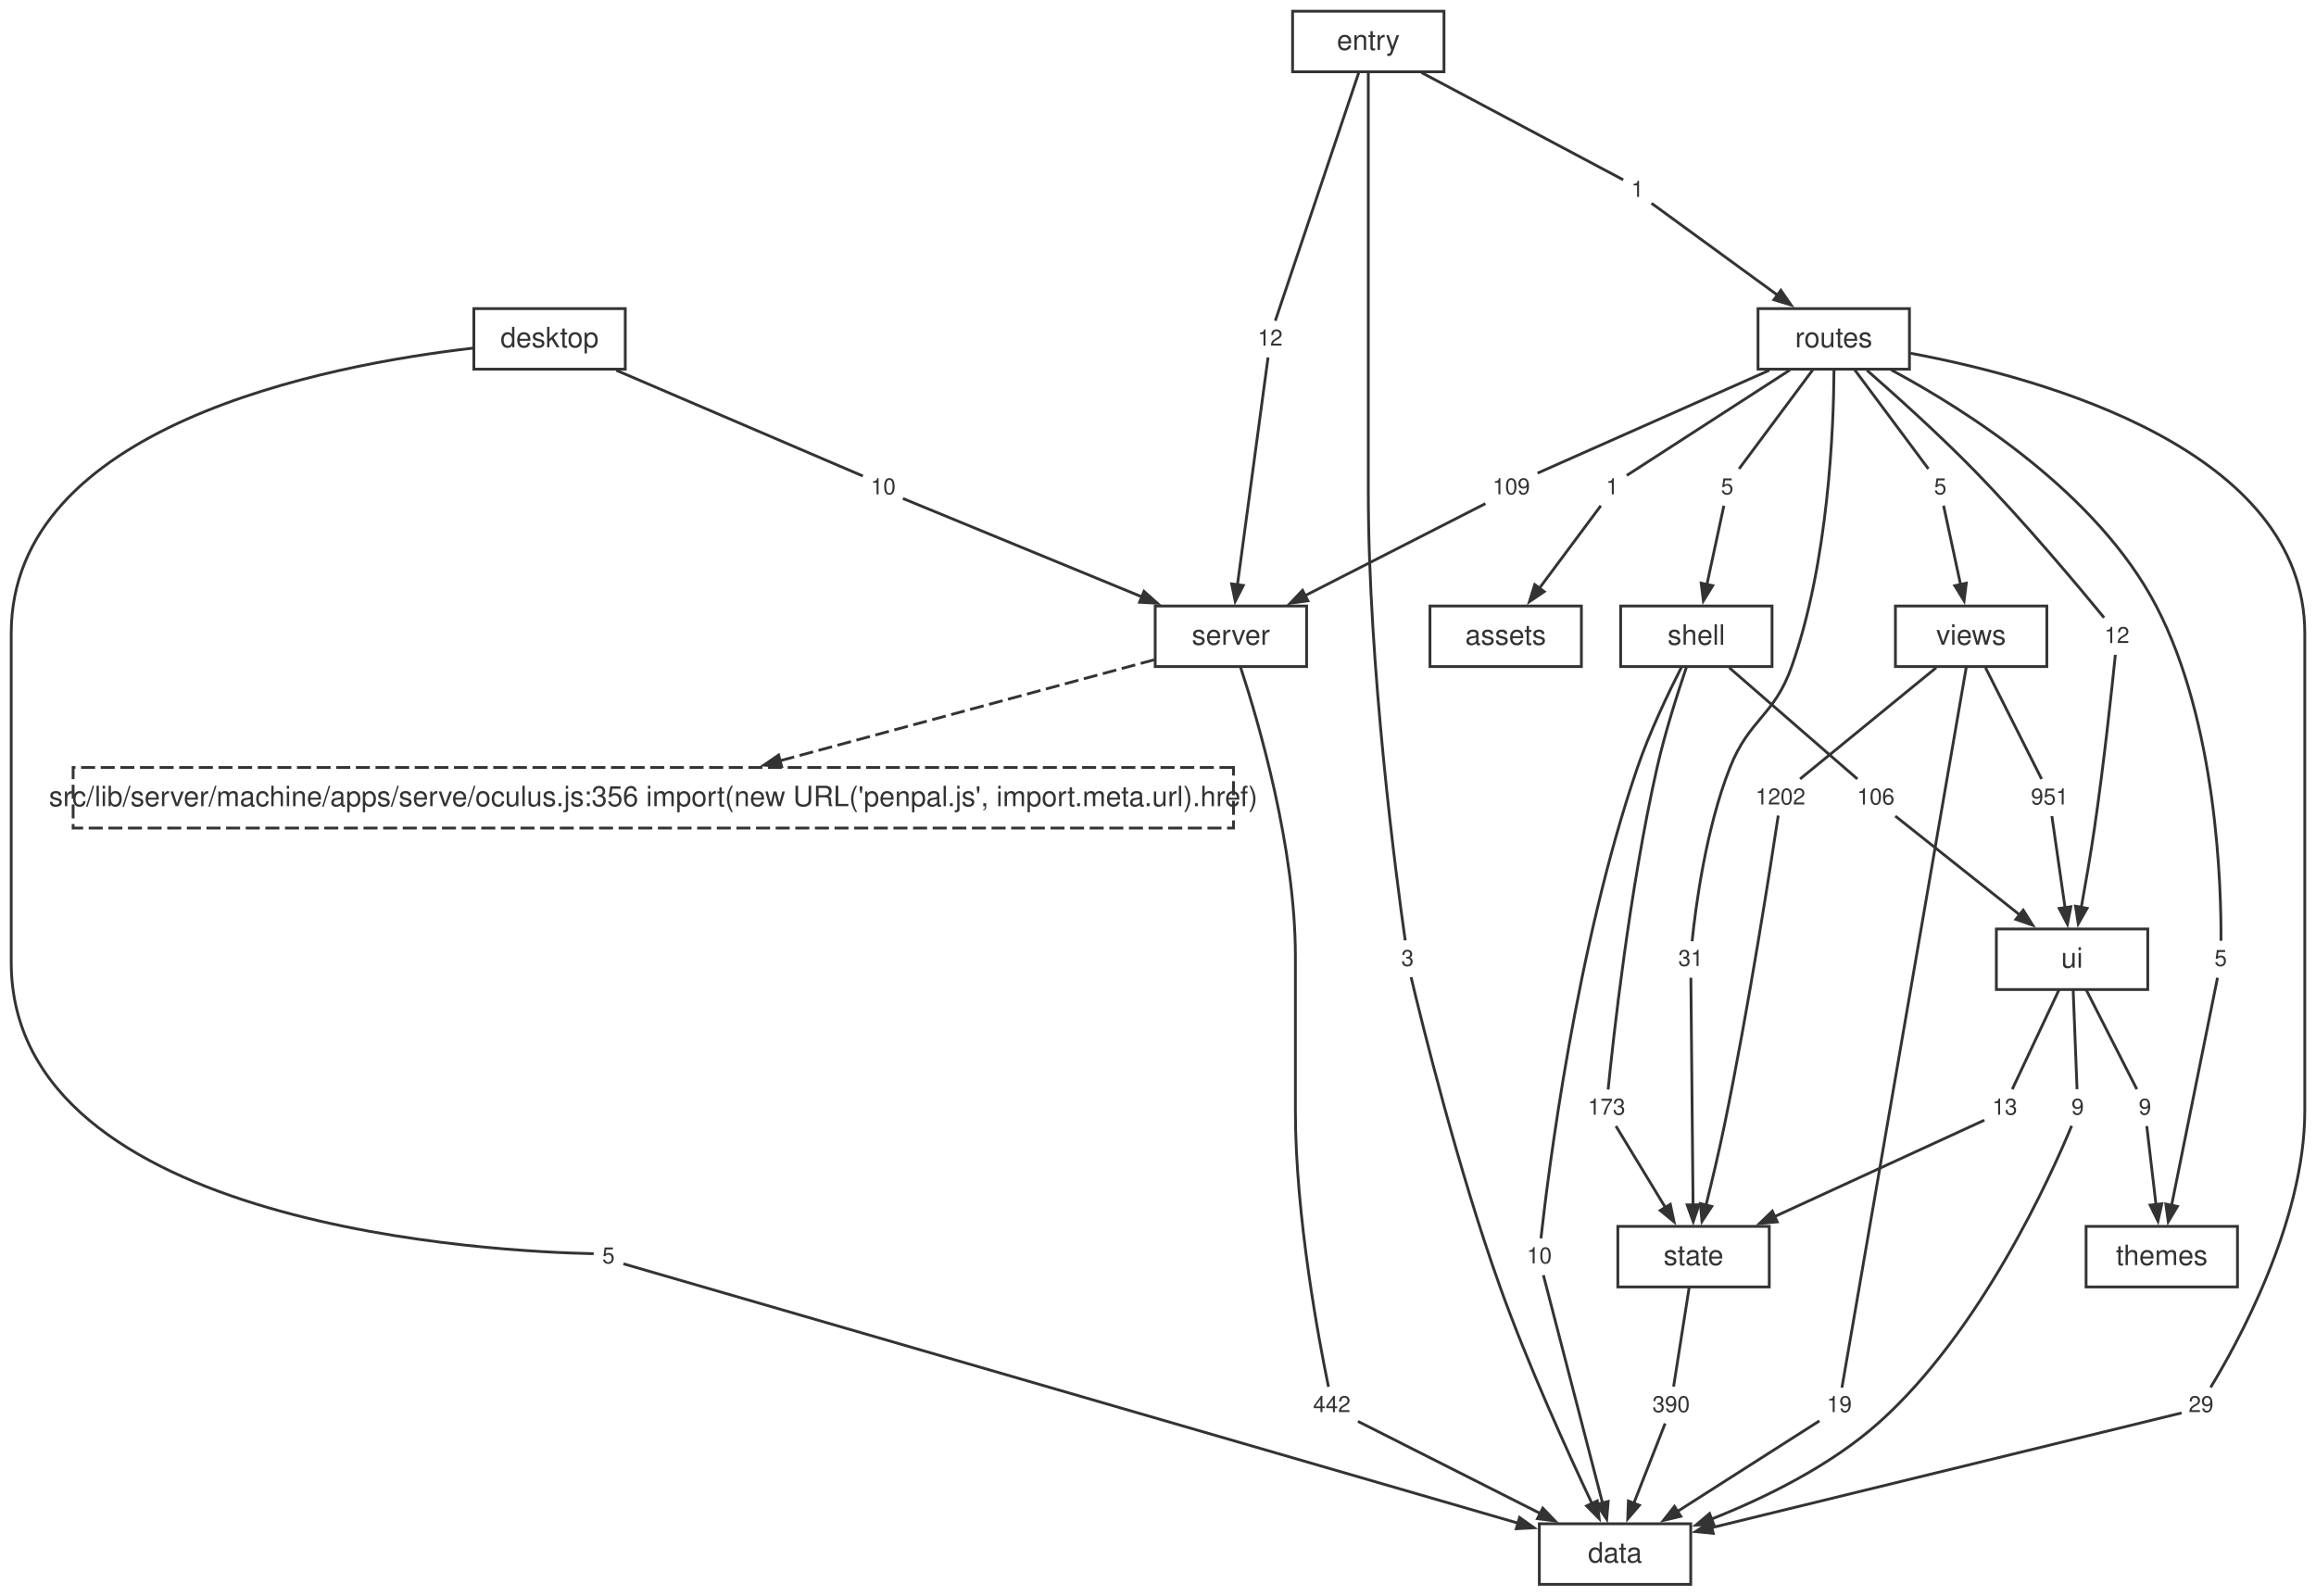
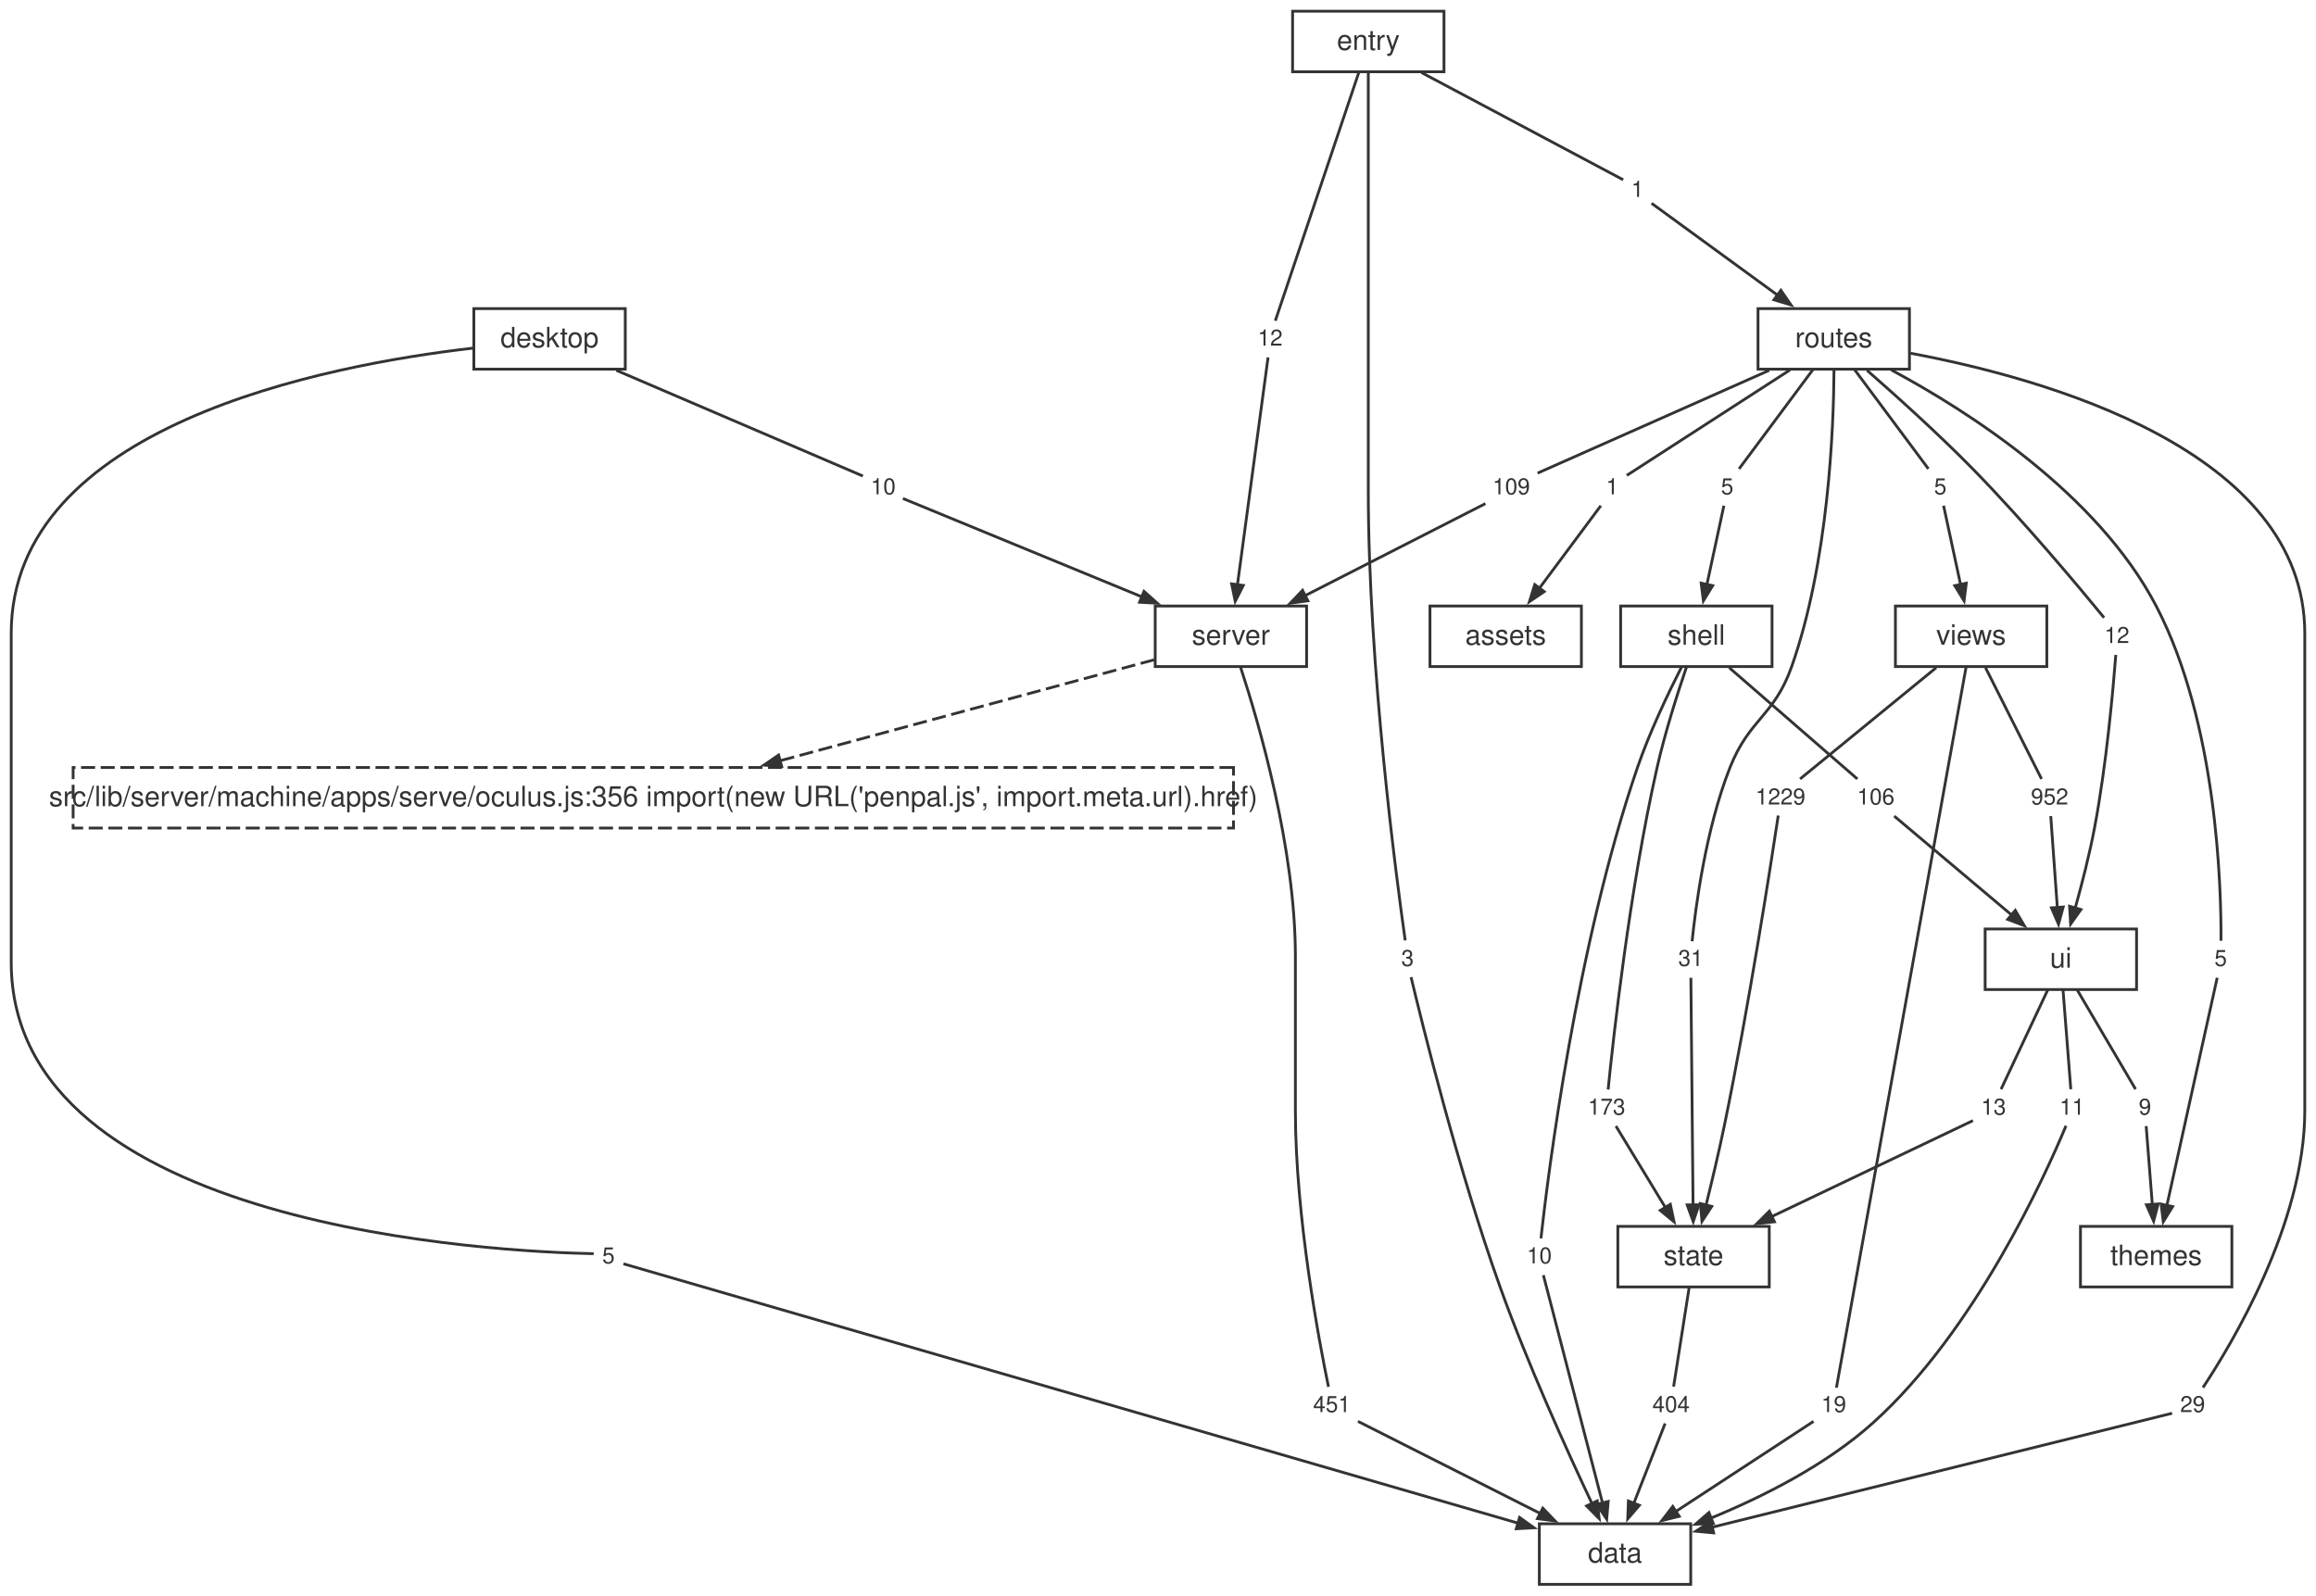
<svg xmlns="http://www.w3.org/2000/svg" width="826pt" height="569pt" viewBox="0.00 0.00 826.00 569.00">
  <style>svg { color: #333333; } @media (prefers-color-scheme: dark) { svg { color: #cccccc; background: #1e1e1e; } }</style>
  <g id="graph0" class="graph" transform="scale(1 1) rotate(0) translate(4 565.12)">
    <g id="node1" class="node">
      <polygon fill="none" stroke="currentColor" points="599,-21.6 545,-21.6 545,0 599,0 599,-21.6" />
      <text fill="currentColor" xml:space="preserve" text-anchor="middle" x="572" y="-7.8" font-family="Helvetica,Arial,sans-serif" font-size="10.00">data</text>
    </g>
    <g id="node2" class="node">
      <polygon fill="none" stroke="currentColor" points="462,-348.96 408,-348.96 408,-327.36 462,-327.36 462,-348.96" />
      <text fill="currentColor" xml:space="preserve" text-anchor="middle" x="435" y="-335.16" font-family="Helvetica,Arial,sans-serif" font-size="10.00">server</text>
    </g>
    <g id="node12" class="node">
      <polygon fill="none" stroke="currentColor" stroke-dasharray="5,2" points="435.92,-291.36 22.08,-291.36 22.08,-269.76 435.92,-269.76 435.92,-291.36" />
      <text fill="currentColor" xml:space="preserve" text-anchor="middle" x="229" y="-277.56" font-family="Helvetica,Arial,sans-serif" font-size="10.00">src/lib/server/machine/apps/serve/oculus.js:356 import(new URL('penpal.js', import.meta.url).href)</text>
    </g>
    <g id="edge49" class="edge">
      <path fill="none" stroke="currentColor" stroke-dasharray="5,2" d="M407.64,-329.78C373.57,-320.58 314.89,-304.74 274.12,-293.74" />
      <polygon fill="currentColor" stroke="currentColor" points="274.78,-291.74 268.44,-292.21 273.69,-295.8 274.78,-291.74" />
    </g>
    <g id="node23" class="node">
      <polygon fill="none" stroke="none" points="479.88,-70.08 462.12,-70.08 462.12,-57.6 479.88,-57.6 479.88,-70.08" />
-       <text fill="currentColor" xml:space="preserve" text-anchor="middle" x="471" y="-61.44" font-family="Helvetica,Arial,sans-serif" font-size="8.00">442</text>
+       <text fill="currentColor" xml:space="preserve" text-anchor="middle" x="471" y="-61.44" font-family="Helvetica,Arial,sans-serif" font-size="8.00">451</text>
    </g>
    <g id="edge21" class="edge">
      <path fill="none" stroke="currentColor" d="M438.49,-327C444.93,-307.35 458,-262.66 458,-223.96 458,-223.96 458,-223.96 458,-168.92 458,-131.04 466.58,-86.01 469.8,-70.45" />
    </g>
    <g id="node3" class="node">
      <polygon fill="none" stroke="currentColor" points="627,-127.68 573,-127.68 573,-106.08 627,-106.08 627,-127.68" />
      <text fill="currentColor" xml:space="preserve" text-anchor="middle" x="600" y="-113.88" font-family="Helvetica,Arial,sans-serif" font-size="10.00">state</text>
    </g>
    <g id="node30" class="node">
      <polygon fill="none" stroke="none" points="600.88,-70.08 583.12,-70.08 583.12,-57.6 600.88,-57.6 600.88,-70.08" />
-       <text fill="currentColor" xml:space="preserve" text-anchor="middle" x="592" y="-61.44" font-family="Helvetica,Arial,sans-serif" font-size="8.00">390</text>
+       <text fill="currentColor" xml:space="preserve" text-anchor="middle" x="592" y="-61.44" font-family="Helvetica,Arial,sans-serif" font-size="8.00">404</text>
    </g>
    <g id="edge35" class="edge">
      <path fill="none" stroke="currentColor" d="M598.46,-106.04C596.8,-95.49 594.24,-79.12 592.89,-70.53" />
    </g>
    <g id="node4" class="node">
-       <polygon fill="none" stroke="currentColor" points="762,-233.76 708,-233.76 708,-212.16 762,-212.16 762,-233.76" />
-       <text fill="currentColor" xml:space="preserve" text-anchor="middle" x="735" y="-219.96" font-family="Helvetica,Arial,sans-serif" font-size="10.00">ui</text>
+       <polygon fill="none" stroke="currentColor" points="758,-233.76 704,-233.76 704,-212.16 758,-212.16 758,-233.76" />
+       <text fill="currentColor" xml:space="preserve" text-anchor="middle" x="731" y="-219.96" font-family="Helvetica,Arial,sans-serif" font-size="10.00">ui</text>
    </g>
    <g id="node31" class="node">
-       <polygon fill="none" stroke="none" points="741.88,-176.16 732.12,-176.16 732.12,-163.68 741.88,-163.68 741.88,-176.16" />
-       <text fill="currentColor" xml:space="preserve" text-anchor="middle" x="737" y="-167.52" font-family="Helvetica,Arial,sans-serif" font-size="8.00">9</text>
+       <polygon fill="none" stroke="none" points="741.88,-176.16 728.12,-176.16 728.12,-163.68 741.88,-163.68 741.88,-176.16" />
+       <text fill="currentColor" xml:space="preserve" text-anchor="middle" x="735" y="-167.52" font-family="Helvetica,Arial,sans-serif" font-size="8.00">11</text>
    </g>
    <g id="edge37" class="edge">
-       <path fill="none" stroke="currentColor" d="M735.39,-212.12C735.8,-201.57 736.44,-185.2 736.78,-176.61" />
+       <path fill="none" stroke="currentColor" d="M731.77,-212.12C732.6,-201.57 733.88,-185.2 734.55,-176.61" />
    </g>
    <g id="node32" class="node">
-       <polygon fill="none" stroke="none" points="717.88,-176.16 704.12,-176.16 704.12,-163.68 717.88,-163.68 717.88,-176.16" />
-       <text fill="currentColor" xml:space="preserve" text-anchor="middle" x="711" y="-167.52" font-family="Helvetica,Arial,sans-serif" font-size="8.00">13</text>
+       <polygon fill="none" stroke="none" points="713.88,-176.16 700.12,-176.16 700.12,-163.68 713.88,-163.68 713.88,-176.16" />
+       <text fill="currentColor" xml:space="preserve" text-anchor="middle" x="707" y="-167.52" font-family="Helvetica,Arial,sans-serif" font-size="8.00">13</text>
    </g>
    <g id="edge39" class="edge">
-       <path fill="none" stroke="currentColor" d="M730.37,-212.12C725.41,-201.57 717.71,-185.2 713.68,-176.61" />
+       <path fill="none" stroke="currentColor" d="M726.37,-212.12C721.41,-201.57 713.71,-185.2 709.68,-176.61" />
    </g>
    <g id="node33" class="node">
      <polygon fill="none" stroke="none" points="765.88,-176.16 756.12,-176.16 756.12,-163.68 765.88,-163.68 765.88,-176.16" />
      <text fill="currentColor" xml:space="preserve" text-anchor="middle" x="761" y="-167.52" font-family="Helvetica,Arial,sans-serif" font-size="8.00">9</text>
    </g>
    <g id="edge41" class="edge">
-       <path fill="none" stroke="currentColor" d="M740.01,-212.12C745.38,-201.57 753.73,-185.2 758.1,-176.61" />
+       <path fill="none" stroke="currentColor" d="M736.78,-212.12C742.98,-201.57 752.61,-185.2 757.65,-176.61" />
    </g>
    <g id="node5" class="node">
      <polygon fill="none" stroke="currentColor" points="628,-348.96 574,-348.96 574,-327.36 628,-327.36 628,-348.96" />
      <text fill="currentColor" xml:space="preserve" text-anchor="middle" x="601" y="-335.16" font-family="Helvetica,Arial,sans-serif" font-size="10.00">shell</text>
    </g>
    <g id="node24" class="node">
      <polygon fill="none" stroke="none" points="551.88,-123.12 538.12,-123.12 538.12,-110.64 551.88,-110.64 551.88,-123.12" />
      <text fill="currentColor" xml:space="preserve" text-anchor="middle" x="545" y="-114.48" font-family="Helvetica,Arial,sans-serif" font-size="8.00">10</text>
    </g>
    <g id="edge23" class="edge">
      <path fill="none" stroke="currentColor" d="M595.73,-327.21C591.08,-318.09 584.37,-304.1 580,-291.36 558.09,-227.41 547.99,-145.26 545.58,-123.41" />
    </g>
    <g id="node25" class="node">
      <polygon fill="none" stroke="none" points="577.88,-176.16 560.12,-176.16 560.12,-163.68 577.88,-163.68 577.88,-176.16" />
      <text fill="currentColor" xml:space="preserve" text-anchor="middle" x="569" y="-167.52" font-family="Helvetica,Arial,sans-serif" font-size="8.00">173</text>
    </g>
    <g id="edge25" class="edge">
      <path fill="none" stroke="currentColor" d="M597.45,-327.09C594.32,-317.89 589.83,-303.85 587,-291.36 577.11,-247.64 571.26,-193.74 569.54,-176.5" />
    </g>
    <g id="node26" class="node">
      <polygon fill="none" stroke="none" points="673.88,-286.8 656.12,-286.8 656.12,-274.32 673.88,-274.32 673.88,-286.8" />
      <text fill="currentColor" xml:space="preserve" text-anchor="middle" x="665" y="-278.16" font-family="Helvetica,Arial,sans-serif" font-size="8.00">106</text>
    </g>
    <g id="edge27" class="edge">
      <path fill="none" stroke="currentColor" d="M612.74,-326.96C626.16,-315.3 647.67,-296.62 658.43,-287.27" />
    </g>
    <g id="node6" class="node">
      <polygon fill="none" stroke="currentColor" points="726,-348.96 672,-348.96 672,-327.36 726,-327.36 726,-348.96" />
      <text fill="currentColor" xml:space="preserve" text-anchor="middle" x="699" y="-335.16" font-family="Helvetica,Arial,sans-serif" font-size="10.00">views</text>
    </g>
    <g id="node34" class="node">
-       <polygon fill="none" stroke="none" points="658.88,-70.08 645.12,-70.08 645.12,-57.6 658.88,-57.6 658.88,-70.08" />
-       <text fill="currentColor" xml:space="preserve" text-anchor="middle" x="652" y="-61.44" font-family="Helvetica,Arial,sans-serif" font-size="8.00">19</text>
+       <polygon fill="none" stroke="none" points="656.88,-70.08 643.12,-70.08 643.12,-57.6 656.88,-57.6 656.88,-70.08" />
+       <text fill="currentColor" xml:space="preserve" text-anchor="middle" x="650" y="-61.44" font-family="Helvetica,Arial,sans-serif" font-size="8.00">19</text>
    </g>
    <g id="edge43" class="edge">
-       <path fill="none" stroke="currentColor" d="M697.27,-327.15C689.59,-282.62 658.65,-103.37 652.92,-70.15" />
+       <path fill="none" stroke="currentColor" d="M697.2,-327.15C689.19,-282.62 656.93,-103.37 650.96,-70.15" />
    </g>
    <g id="node35" class="node">
      <polygon fill="none" stroke="none" points="641.88,-286.8 620.12,-286.8 620.12,-274.32 641.88,-274.32 641.88,-286.8" />
-       <text fill="currentColor" xml:space="preserve" text-anchor="middle" x="631" y="-278.16" font-family="Helvetica,Arial,sans-serif" font-size="8.00">1202</text>
+       <text fill="currentColor" xml:space="preserve" text-anchor="middle" x="631" y="-278.16" font-family="Helvetica,Arial,sans-serif" font-size="8.00">1229</text>
    </g>
    <g id="edge45" class="edge">
      <path fill="none" stroke="currentColor" d="M686.53,-326.96C672.26,-315.3 649.41,-296.62 637.99,-287.27" />
    </g>
    <g id="node36" class="node">
      <polygon fill="none" stroke="none" points="735.88,-286.8 718.12,-286.8 718.12,-274.32 735.88,-274.32 735.88,-286.8" />
-       <text fill="currentColor" xml:space="preserve" text-anchor="middle" x="727" y="-278.16" font-family="Helvetica,Arial,sans-serif" font-size="8.00">951</text>
+       <text fill="currentColor" xml:space="preserve" text-anchor="middle" x="727" y="-278.16" font-family="Helvetica,Arial,sans-serif" font-size="8.00">952</text>
    </g>
    <g id="edge47" class="edge">
      <path fill="none" stroke="currentColor" d="M704.14,-326.96C710.01,-315.3 719.42,-296.62 724.12,-287.27" />
    </g>
    <g id="node7" class="node">
-       <polygon fill="none" stroke="currentColor" points="794,-127.68 740,-127.68 740,-106.08 794,-106.08 794,-127.68" />
-       <text fill="currentColor" xml:space="preserve" text-anchor="middle" x="767" y="-113.88" font-family="Helvetica,Arial,sans-serif" font-size="10.00">themes</text>
+       <polygon fill="none" stroke="currentColor" points="792,-127.68 738,-127.68 738,-106.08 792,-106.08 792,-127.68" />
+       <text fill="currentColor" xml:space="preserve" text-anchor="middle" x="765" y="-113.88" font-family="Helvetica,Arial,sans-serif" font-size="10.00">themes</text>
    </g>
    <g id="node8" class="node">
      <polygon fill="none" stroke="currentColor" points="677,-455.04 623,-455.04 623,-433.44 677,-433.44 677,-455.04" />
      <text fill="currentColor" xml:space="preserve" text-anchor="middle" x="650" y="-441.24" font-family="Helvetica,Arial,sans-serif" font-size="10.00">routes</text>
    </g>
    <g id="node15" class="node">
-       <polygon fill="none" stroke="none" points="787.88,-70.08 774.12,-70.08 774.12,-57.6 787.88,-57.6 787.88,-70.08" />
-       <text fill="currentColor" xml:space="preserve" text-anchor="middle" x="781" y="-61.44" font-family="Helvetica,Arial,sans-serif" font-size="8.00">29</text>
+       <polygon fill="none" stroke="none" points="784.88,-70.08 771.12,-70.08 771.12,-57.6 784.88,-57.6 784.88,-70.08" />
+       <text fill="currentColor" xml:space="preserve" text-anchor="middle" x="778" y="-61.44" font-family="Helvetica,Arial,sans-serif" font-size="8.00">29</text>
    </g>
    <g id="edge5" class="edge">
-       <path fill="none" stroke="currentColor" d="M677.37,-439.12C724.97,-430.24 818,-404.52 818,-339.16 818,-339.16 818,-339.16 818,-168.92 818,-129.03 793.57,-85.25 784.41,-70.24" />
+       <path fill="none" stroke="currentColor" d="M677.37,-439.12C724.97,-430.24 818,-404.52 818,-339.16 818,-339.16 818,-339.16 818,-168.92 818,-128.66 791.59,-85.11 781.69,-70.2" />
    </g>
    <g id="node16" class="node">
      <polygon fill="none" stroke="none" points="575.88,-397.44 566.12,-397.44 566.12,-384.96 575.88,-384.96 575.88,-397.44" />
      <text fill="currentColor" xml:space="preserve" text-anchor="middle" x="571" y="-388.8" font-family="Helvetica,Arial,sans-serif" font-size="8.00">1</text>
    </g>
    <g id="edge7" class="edge">
      <path fill="none" stroke="currentColor" d="M634.39,-433.16C616.41,-421.54 587.83,-403.07 576.19,-395.55" />
    </g>
    <g id="node17" class="node">
      <polygon fill="none" stroke="none" points="543.88,-397.44 526.12,-397.44 526.12,-384.96 543.88,-384.96 543.88,-397.44" />
      <text fill="currentColor" xml:space="preserve" text-anchor="middle" x="535" y="-388.8" font-family="Helvetica,Arial,sans-serif" font-size="8.00">109</text>
    </g>
    <g id="edge9" class="edge">
      <path fill="none" stroke="currentColor" d="M627,-433.03C601.7,-421.8 562.26,-404.3 544.38,-396.36" />
    </g>
    <g id="node18" class="node">
      <polygon fill="none" stroke="none" points="616.88,-397.44 607.12,-397.44 607.12,-384.96 616.88,-384.96 616.88,-397.44" />
      <text fill="currentColor" xml:space="preserve" text-anchor="middle" x="612" y="-388.8" font-family="Helvetica,Arial,sans-serif" font-size="8.00">5</text>
    </g>
    <g id="edge11" class="edge">
      <path fill="none" stroke="currentColor" d="M642.67,-433.4C634.82,-422.85 622.63,-406.48 616.24,-397.89" />
    </g>
    <g id="node19" class="node">
      <polygon fill="none" stroke="none" points="605.88,-229.2 592.12,-229.2 592.12,-216.72 605.88,-216.72 605.88,-229.2" />
      <text fill="currentColor" xml:space="preserve" text-anchor="middle" x="599" y="-220.56" font-family="Helvetica,Arial,sans-serif" font-size="8.00">31</text>
    </g>
    <g id="edge13" class="edge">
      <path fill="none" stroke="currentColor" d="M650.09,-432.99C649.97,-412.38 648.14,-364.67 635,-327.36 628.77,-309.67 619.9,-308.8 613,-291.36 604.3,-269.36 600.68,-241.07 599.49,-229.38" />
    </g>
    <g id="node20" class="node">
      <polygon fill="none" stroke="none" points="792.88,-229.2 783.12,-229.2 783.12,-216.72 792.88,-216.72 792.88,-229.2" />
      <text fill="currentColor" xml:space="preserve" text-anchor="middle" x="788" y="-220.56" font-family="Helvetica,Arial,sans-serif" font-size="8.00">5</text>
    </g>
    <g id="edge15" class="edge">
      <path fill="none" stroke="currentColor" d="M670.51,-433.17C697.5,-418.7 743.97,-389.24 765,-348.96 786.86,-307.1 788.24,-247.88 788.11,-229.57" />
    </g>
    <g id="node21" class="node">
      <polygon fill="none" stroke="none" points="757.88,-344.4 744.12,-344.4 744.12,-331.92 757.88,-331.92 757.88,-344.4" />
      <text fill="currentColor" xml:space="preserve" text-anchor="middle" x="751" y="-335.76" font-family="Helvetica,Arial,sans-serif" font-size="8.00">12</text>
    </g>
    <g id="edge17" class="edge">
      <path fill="none" stroke="currentColor" d="M661.86,-433.04C672.21,-423.98 687.49,-410.24 700,-397.44 718.05,-378.98 737.71,-355.43 746.41,-344.81" />
    </g>
    <g id="node22" class="node">
      <polygon fill="none" stroke="none" points="692.88,-397.44 683.12,-397.44 683.12,-384.96 692.88,-384.96 692.88,-397.44" />
      <text fill="currentColor" xml:space="preserve" text-anchor="middle" x="688" y="-388.8" font-family="Helvetica,Arial,sans-serif" font-size="8.00">5</text>
    </g>
    <g id="edge19" class="edge">
      <path fill="none" stroke="currentColor" d="M657.33,-433.4C665.18,-422.85 677.37,-406.48 683.76,-397.89" />
    </g>
    <g id="node9" class="node">
      <polygon fill="none" stroke="currentColor" points="219,-455.04 165,-455.04 165,-433.44 219,-433.44 219,-455.04" />
      <text fill="currentColor" xml:space="preserve" text-anchor="middle" x="192" y="-441.24" font-family="Helvetica,Arial,sans-serif" font-size="10.00">desktop</text>
    </g>
    <g id="node13" class="node">
      <polygon fill="none" stroke="none" points="217.88,-123.12 208.12,-123.12 208.12,-110.64 217.88,-110.64 217.88,-123.12" />
      <text fill="currentColor" xml:space="preserve" text-anchor="middle" x="213" y="-114.48" font-family="Helvetica,Arial,sans-serif" font-size="8.00">5</text>
    </g>
    <g id="edge1" class="edge">
      <path fill="none" stroke="currentColor" d="M164.9,-440.97C111.97,-434.89 0,-413.29 0,-339.16 0,-339.16 0,-339.16 0,-221.96 0,-126.47 174.93,-118.58 207.73,-117.94" />
    </g>
    <g id="node14" class="node">
      <polygon fill="none" stroke="none" points="317.88,-397.44 304.12,-397.44 304.12,-384.96 317.88,-384.96 317.88,-397.44" />
      <text fill="currentColor" xml:space="preserve" text-anchor="middle" x="311" y="-388.8" font-family="Helvetica,Arial,sans-serif" font-size="8.00">10</text>
    </g>
    <g id="edge3" class="edge">
      <path fill="none" stroke="currentColor" d="M215.8,-433.03C243.2,-421.28 286.63,-402.65 303.74,-395.32" />
    </g>
    <g id="node10" class="node">
      <polygon fill="none" stroke="currentColor" points="511,-561.12 457,-561.12 457,-539.52 511,-539.52 511,-561.12" />
      <text fill="currentColor" xml:space="preserve" text-anchor="middle" x="484" y="-547.32" font-family="Helvetica,Arial,sans-serif" font-size="10.00">entry</text>
    </g>
    <g id="node27" class="node">
      <polygon fill="none" stroke="none" points="502.88,-229.2 493.12,-229.2 493.12,-216.72 502.88,-216.72 502.88,-229.2" />
      <text fill="currentColor" xml:space="preserve" text-anchor="middle" x="498" y="-220.56" font-family="Helvetica,Arial,sans-serif" font-size="8.00">3</text>
    </g>
    <g id="edge29" class="edge">
      <path fill="none" stroke="currentColor" d="M484,-539.27C484,-520.7 484,-479.75 484,-445.24 484,-445.24 484,-445.24 484,-390.2 484,-327.06 494.15,-250.9 497.17,-229.69" />
    </g>
    <g id="node28" class="node">
      <polygon fill="none" stroke="none" points="584.88,-503.52 575.12,-503.52 575.12,-491.04 584.88,-491.04 584.88,-503.52" />
      <text fill="currentColor" xml:space="preserve" text-anchor="middle" x="580" y="-494.88" font-family="Helvetica,Arial,sans-serif" font-size="8.00">1</text>
    </g>
    <g id="edge31" class="edge">
      <path fill="none" stroke="currentColor" d="M502.97,-539.24C525.48,-527.27 561.64,-508.04 574.91,-500.99" />
    </g>
    <g id="node29" class="node">
      <polygon fill="none" stroke="none" points="455.88,-450.48 442.12,-450.48 442.12,-438 455.88,-438 455.88,-450.48" />
      <text fill="currentColor" xml:space="preserve" text-anchor="middle" x="449" y="-441.84" font-family="Helvetica,Arial,sans-serif" font-size="8.00">12</text>
    </g>
    <g id="edge33" class="edge">
      <path fill="none" stroke="currentColor" d="M480.64,-539.34C473.39,-517.77 456.45,-467.39 450.84,-450.71" />
    </g>
    <g id="node11" class="node">
      <polygon fill="none" stroke="currentColor" points="560,-348.96 506,-348.96 506,-327.36 560,-327.36 560,-348.96" />
      <text fill="currentColor" xml:space="preserve" text-anchor="middle" x="533" y="-335.16" font-family="Helvetica,Arial,sans-serif" font-size="10.00">assets</text>
    </g>
    <g id="edge2" class="edge">
      <path fill="none" stroke="currentColor" d="M218.35,-114.33C253.79,-104.06 455.63,-45.54 537.5,-21.8" />
      <polygon fill="currentColor" stroke="currentColor" points="537.95,-23.86 543.12,-20.17 536.78,-19.83 537.95,-23.86" />
    </g>
    <g id="edge4" class="edge">
      <path fill="none" stroke="currentColor" d="M318.02,-387.31C334.15,-380.67 374.66,-364 403.48,-352.14" />
      <polygon fill="currentColor" stroke="currentColor" points="404.01,-354.19 408.76,-349.96 402.42,-350.3 404.01,-354.19" />
    </g>
    <g id="edge6" class="edge">
-       <path fill="none" stroke="currentColor" d="M774.05,-61.14C748.26,-54.84 656.97,-32.55 606.39,-20.2" />
-       <polygon fill="currentColor" stroke="currentColor" points="607.03,-18.19 600.7,-18.81 606.03,-22.27 607.03,-18.19" />
+       <path fill="none" stroke="currentColor" d="M770.67,-61.02C744.71,-54.59 656.06,-32.63 606.41,-20.32" />
+       <polygon fill="currentColor" stroke="currentColor" points="607.17,-18.35 600.84,-18.95 606.16,-22.43 607.17,-18.35" />
    </g>
    <g id="edge8" class="edge">
      <path fill="none" stroke="currentColor" d="M566.93,-384.74C561.73,-377.75 552.5,-365.35 544.98,-355.25" />
      <polygon fill="currentColor" stroke="currentColor" points="546.74,-354.09 541.47,-350.53 543.37,-356.6 546.74,-354.09" />
    </g>
    <g id="edge10" class="edge">
      <path fill="none" stroke="currentColor" d="M525.77,-385.49C511.29,-378.1 482.68,-363.49 461.43,-352.65" />
      <polygon fill="currentColor" stroke="currentColor" points="462.46,-350.82 456.16,-349.96 460.55,-354.56 462.46,-350.82" />
    </g>
    <g id="edge12" class="edge">
      <path fill="none" stroke="currentColor" d="M610.82,-384.74C609.37,-378.02 606.84,-366.28 604.72,-356.4" />
      <polygon fill="currentColor" stroke="currentColor" points="606.83,-356.22 603.51,-350.8 602.72,-357.11 606.83,-356.22" />
    </g>
    <g id="edge14" class="edge">
      <path fill="none" stroke="currentColor" d="M599.05,-216.36C599.2,-201.27 599.6,-159.22 599.83,-135.23" />
      <polygon fill="currentColor" stroke="currentColor" points="601.93,-135.39 599.89,-129.37 597.73,-135.35 601.93,-135.39" />
    </g>
    <g id="edge16" class="edge">
-       <path fill="none" stroke="currentColor" d="M786.87,-216.36C783.81,-201.2 775.27,-158.85 770.44,-134.92" />
-       <polygon fill="currentColor" stroke="currentColor" points="772.56,-134.8 769.31,-129.34 768.44,-135.63 772.56,-134.8" />
+       <path fill="none" stroke="currentColor" d="M786.76,-216.36C783.41,-201.2 774.05,-158.85 768.77,-134.92" />
+       <polygon fill="currentColor" stroke="currentColor" points="770.88,-134.74 767.53,-129.33 766.77,-135.64 770.88,-134.74" />
    </g>
    <g id="edge18" class="edge">
-       <path fill="none" stroke="currentColor" d="M750.44,-331.55C749.26,-319.98 746.35,-292.61 743,-269.76 741.62,-260.34 739.81,-249.89 738.27,-241.34" />
-       <polygon fill="currentColor" stroke="currentColor" points="740.36,-241.13 737.21,-235.61 736.23,-241.89 740.36,-241.13" />
+       <path fill="none" stroke="currentColor" d="M750.6,-331.53C749.7,-319.91 747.3,-292.45 743,-269.76 741.2,-260.24 738.51,-249.77 736.13,-241.25" />
+       <polygon fill="currentColor" stroke="currentColor" points="738.16,-240.7 734.49,-235.51 734.12,-241.86 738.16,-240.7" />
    </g>
    <g id="edge20" class="edge">
      <path fill="none" stroke="currentColor" d="M689.18,-384.74C690.63,-378.02 693.16,-366.28 695.28,-356.4" />
      <polygon fill="currentColor" stroke="currentColor" points="697.28,-357.11 696.49,-350.8 693.17,-356.22 697.28,-357.11" />
    </g>
    <g id="edge22" class="edge">
      <path fill="none" stroke="currentColor" d="M480.32,-58.13C494.95,-50.74 523.85,-36.13 545.31,-25.29" />
      <polygon fill="currentColor" stroke="currentColor" points="546.23,-27.18 550.63,-22.6 544.33,-23.43 546.23,-27.18" />
    </g>
    <g id="edge24" class="edge">
      <path fill="none" stroke="currentColor" d="M546.45,-110.28C550.39,-95.12 561.37,-52.77 567.58,-28.84" />
      <polygon fill="currentColor" stroke="currentColor" points="569.56,-29.57 569.03,-23.24 565.49,-28.52 569.56,-29.57" />
    </g>
    <g id="edge26" class="edge">
      <path fill="none" stroke="currentColor" d="M572.32,-163.46C576.52,-156.54 583.95,-144.3 590.06,-134.25" />
      <polygon fill="currentColor" stroke="currentColor" points="591.72,-135.55 593.04,-129.33 588.13,-133.37 591.72,-135.55" />
    </g>
    <g id="edge28" class="edge">
-       <path fill="none" stroke="currentColor" d="M671.97,-274.03C682.29,-265.83 701.99,-250.18 716.63,-238.55" />
-       <polygon fill="currentColor" stroke="currentColor" points="717.58,-240.48 720.97,-235.1 714.97,-237.19 717.58,-240.48" />
+       <path fill="none" stroke="currentColor" d="M671.57,-274.03C681.27,-265.85 699.76,-250.28 713.55,-238.66" />
+       <polygon fill="currentColor" stroke="currentColor" points="714.75,-240.4 717.98,-234.93 712.04,-237.19 714.75,-240.4" />
    </g>
    <g id="edge30" class="edge">
      <path fill="none" stroke="currentColor" d="M499.26,-216.57C503.23,-199.9 516.05,-147.83 531,-106.08 540.88,-78.49 554.95,-47.5 563.78,-28.83" />
      <polygon fill="currentColor" stroke="currentColor" points="565.66,-29.77 566.34,-23.45 561.86,-27.96 565.66,-29.77" />
    </g>
    <g id="edge32" class="edge">
      <path fill="none" stroke="currentColor" d="M585.03,-492.61C594.33,-485.83 614.66,-471.01 630.12,-459.73" />
      <polygon fill="currentColor" stroke="currentColor" points="631.15,-461.58 634.76,-456.35 628.67,-458.19 631.15,-461.58" />
    </g>
    <g id="edge34" class="edge">
      <path fill="none" stroke="currentColor" d="M448.25,-437.64C446.22,-422.55 440.56,-380.5 437.33,-356.51" />
      <polygon fill="currentColor" stroke="currentColor" points="439.42,-356.3 436.54,-350.63 435.26,-356.86 439.42,-356.3" />
    </g>
    <g id="edge36" class="edge">
      <path fill="none" stroke="currentColor" d="M589.86,-57.38C587.2,-50.59 582.54,-38.69 578.64,-28.75" />
      <polygon fill="currentColor" stroke="currentColor" points="580.68,-28.19 576.53,-23.37 576.77,-29.72 580.68,-28.19" />
    </g>
    <g id="edge38" class="edge">
-       <path fill="none" stroke="currentColor" d="M734.85,-163.55C727.63,-146.1 702.61,-90.25 666,-57.6 648.74,-42.21 625.39,-30.8 606.28,-23.22" />
-       <polygon fill="currentColor" stroke="currentColor" points="607.22,-21.33 600.86,-21.14 605.71,-25.25 607.22,-21.33" />
+       <path fill="none" stroke="currentColor" d="M732.84,-163.56C725.58,-146.15 700.47,-90.4 664,-57.6 647.22,-42.51 624.57,-31.15 605.94,-23.52" />
+       <polygon fill="currentColor" stroke="currentColor" points="607.04,-21.7 600.68,-21.44 605.49,-25.6 607.04,-21.7" />
    </g>
    <g id="edge40" class="edge">
-       <path fill="none" stroke="currentColor" d="M703.72,-165.57C688.82,-158.72 654.13,-142.77 628.97,-131.2" />
-       <polygon fill="currentColor" stroke="currentColor" points="629.85,-129.29 623.52,-128.7 628.09,-133.11 629.85,-129.29" />
+       <path fill="none" stroke="currentColor" d="M699.65,-165.41C685.06,-158.45 651.79,-142.59 627.7,-131.09" />
+       <polygon fill="currentColor" stroke="currentColor" points="628.86,-129.32 622.54,-128.63 627.05,-133.11 628.86,-129.32" />
    </g>
    <g id="edge42" class="edge">
-       <path fill="none" stroke="currentColor" d="M761.64,-163.46C762.42,-156.8 763.78,-145.23 764.94,-135.41" />
-       <polygon fill="currentColor" stroke="currentColor" points="767.01,-135.75 765.63,-129.54 762.84,-135.26 767.01,-135.75" />
+       <path fill="none" stroke="currentColor" d="M761.43,-163.46C761.95,-156.8 762.86,-145.23 763.63,-135.41" />
+       <polygon fill="currentColor" stroke="currentColor" points="765.71,-135.69 764.09,-129.55 761.52,-135.37 765.71,-135.69" />
    </g>
    <g id="edge44" class="edge">
-       <path fill="none" stroke="currentColor" d="M644.9,-58.31C633.59,-51.1 611.03,-36.7 593.99,-25.83" />
-       <polygon fill="currentColor" stroke="currentColor" points="595.45,-24.27 589.26,-22.81 593.19,-27.81 595.45,-24.27" />
+       <path fill="none" stroke="currentColor" d="M642.8,-58.13C631.75,-50.9 610.15,-36.76 593.7,-26" />
+       <polygon fill="currentColor" stroke="currentColor" points="594.89,-24.27 588.72,-22.74 592.59,-27.79 594.89,-24.27" />
    </g>
    <g id="edge46" class="edge">
      <path fill="none" stroke="currentColor" d="M630.21,-274.22C627.72,-257.72 619.74,-206.07 611,-163.68 609.05,-154.24 606.57,-143.78 604.45,-135.24" />
      <polygon fill="currentColor" stroke="currentColor" points="606.5,-134.8 603.01,-129.49 602.43,-135.82 606.5,-134.8" />
    </g>
    <g id="edge48" class="edge">
-       <path fill="none" stroke="currentColor" d="M727.8,-274.03C728.89,-266.44 730.9,-252.46 732.52,-241.2" />
-       <polygon fill="currentColor" stroke="currentColor" points="734.57,-241.69 733.35,-235.45 730.41,-241.09 734.57,-241.69" />
+       <path fill="none" stroke="currentColor" d="M727.4,-274.03C727.94,-266.44 728.95,-252.46 729.76,-241.2" />
+       <polygon fill="currentColor" stroke="currentColor" points="731.84,-241.6 730.17,-235.46 727.65,-241.3 731.84,-241.6" />
    </g>
  </g>
</svg>
